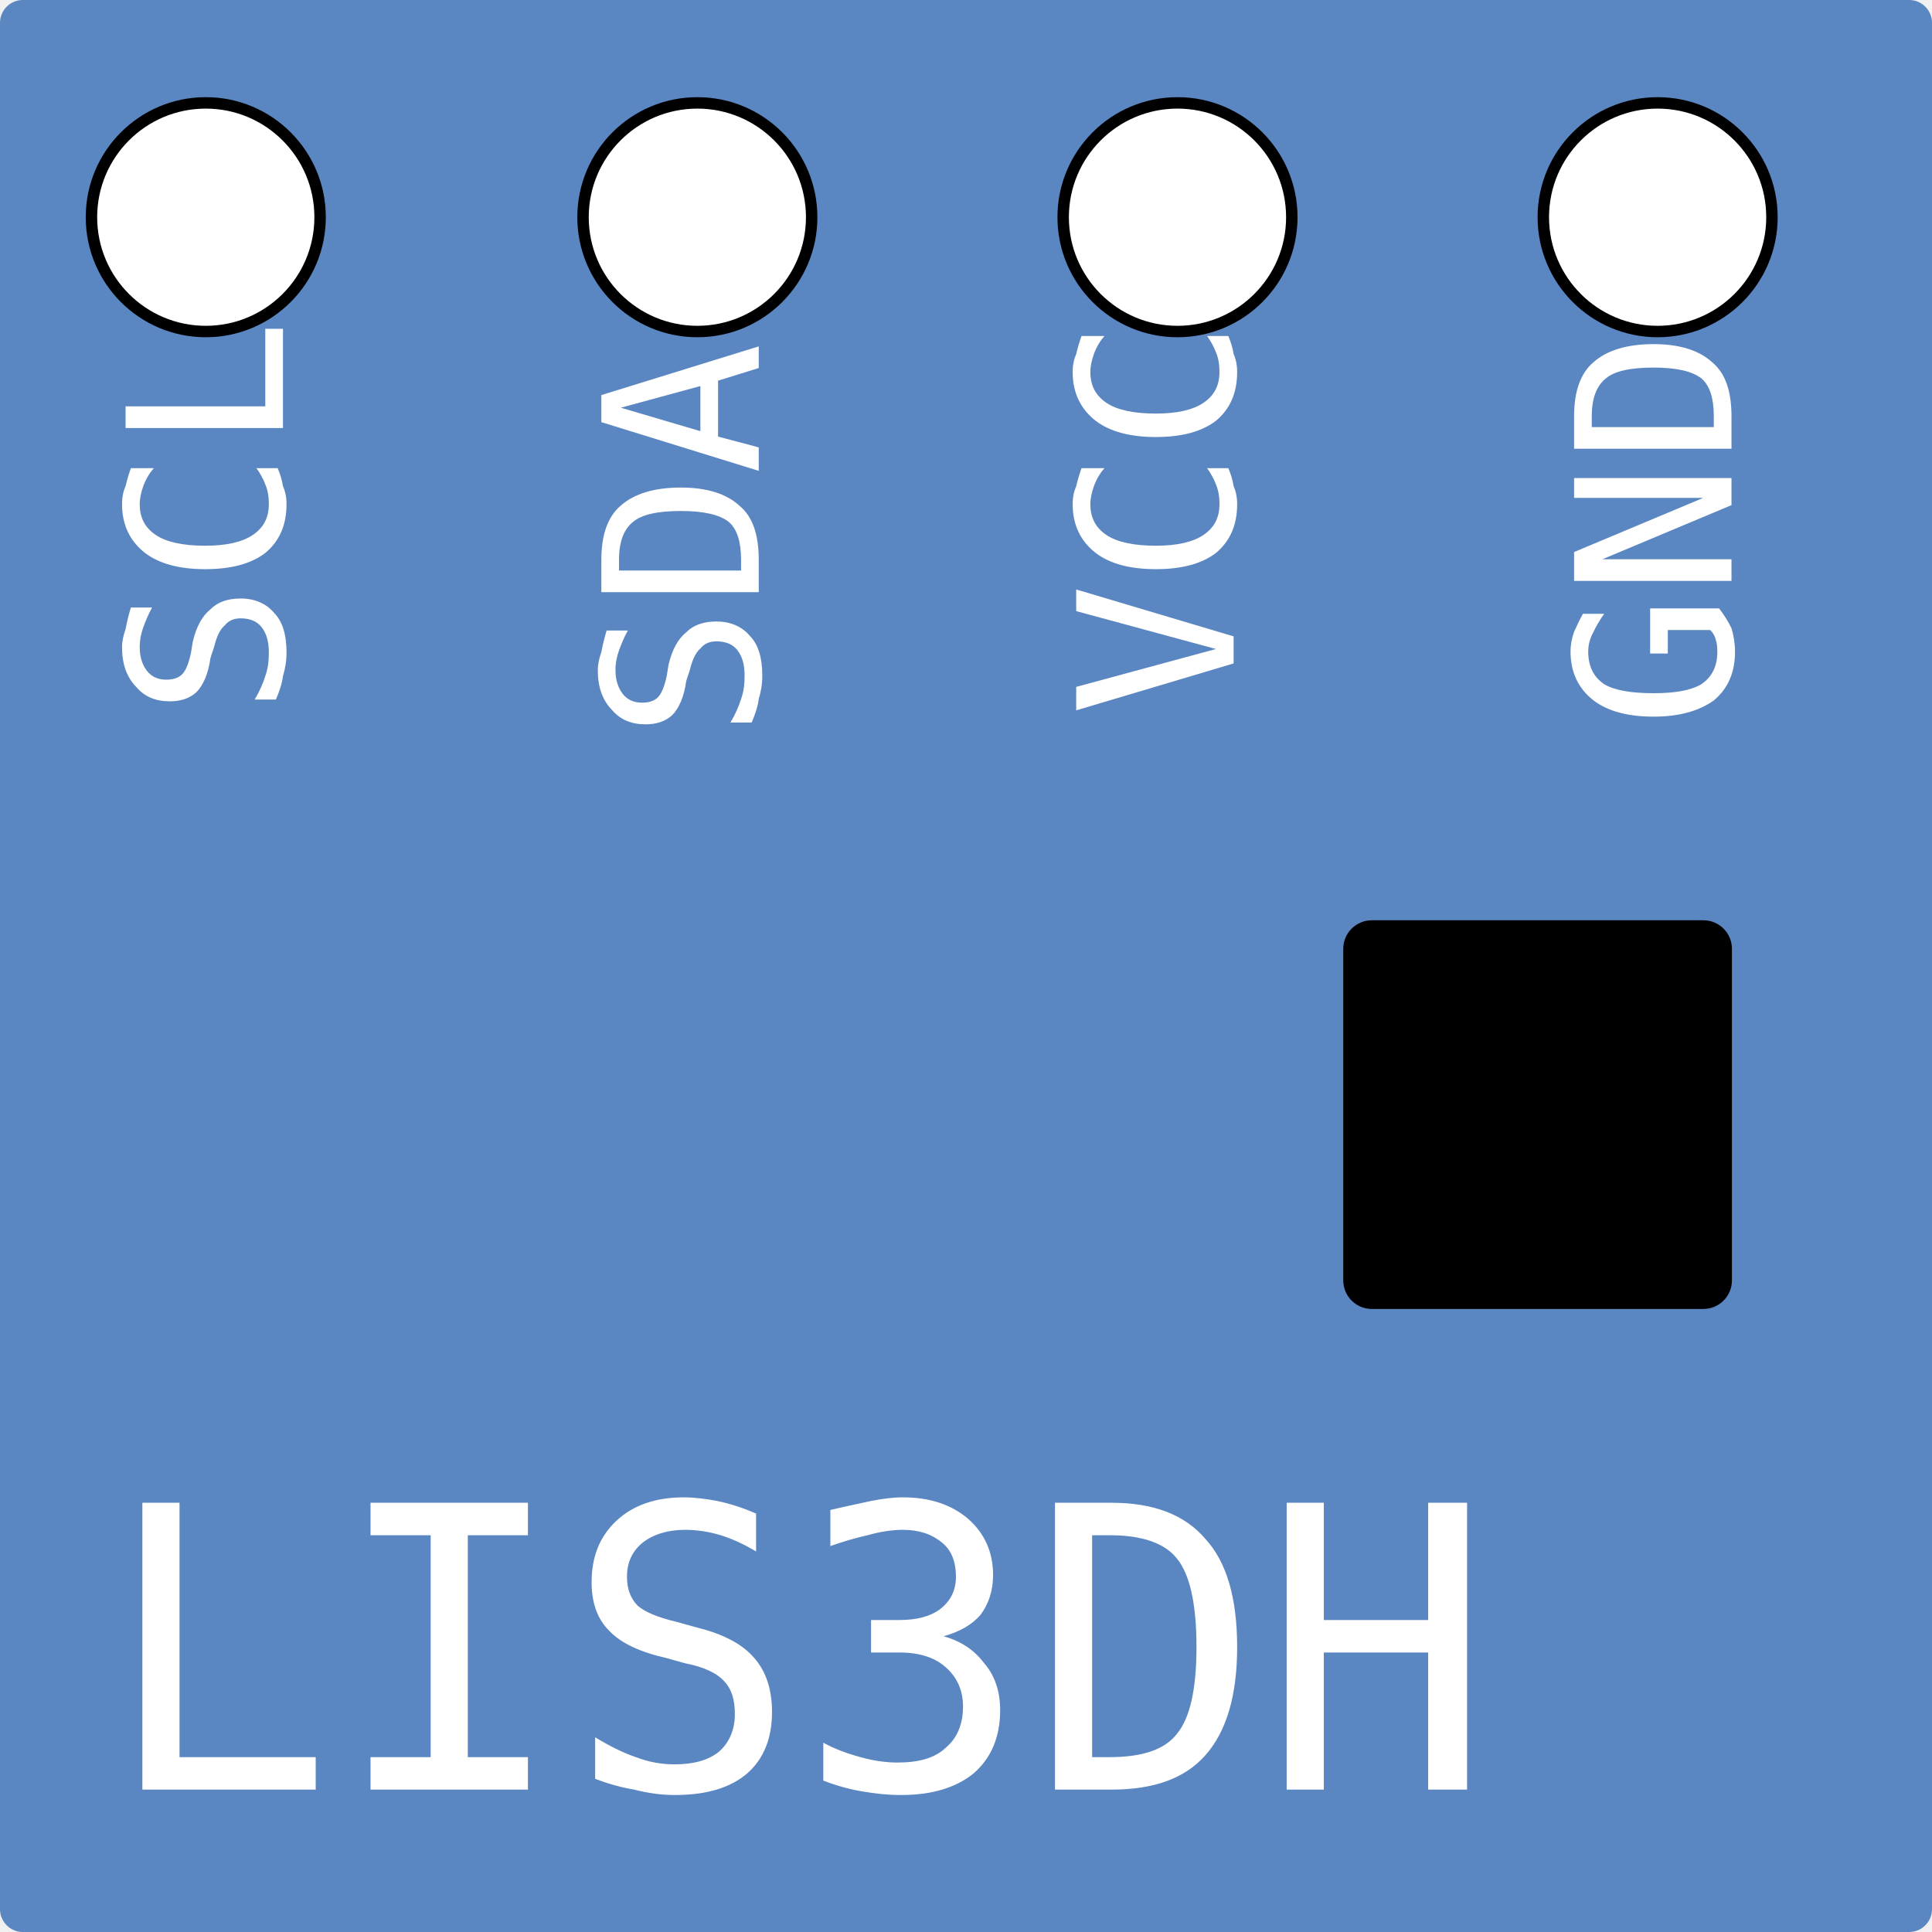
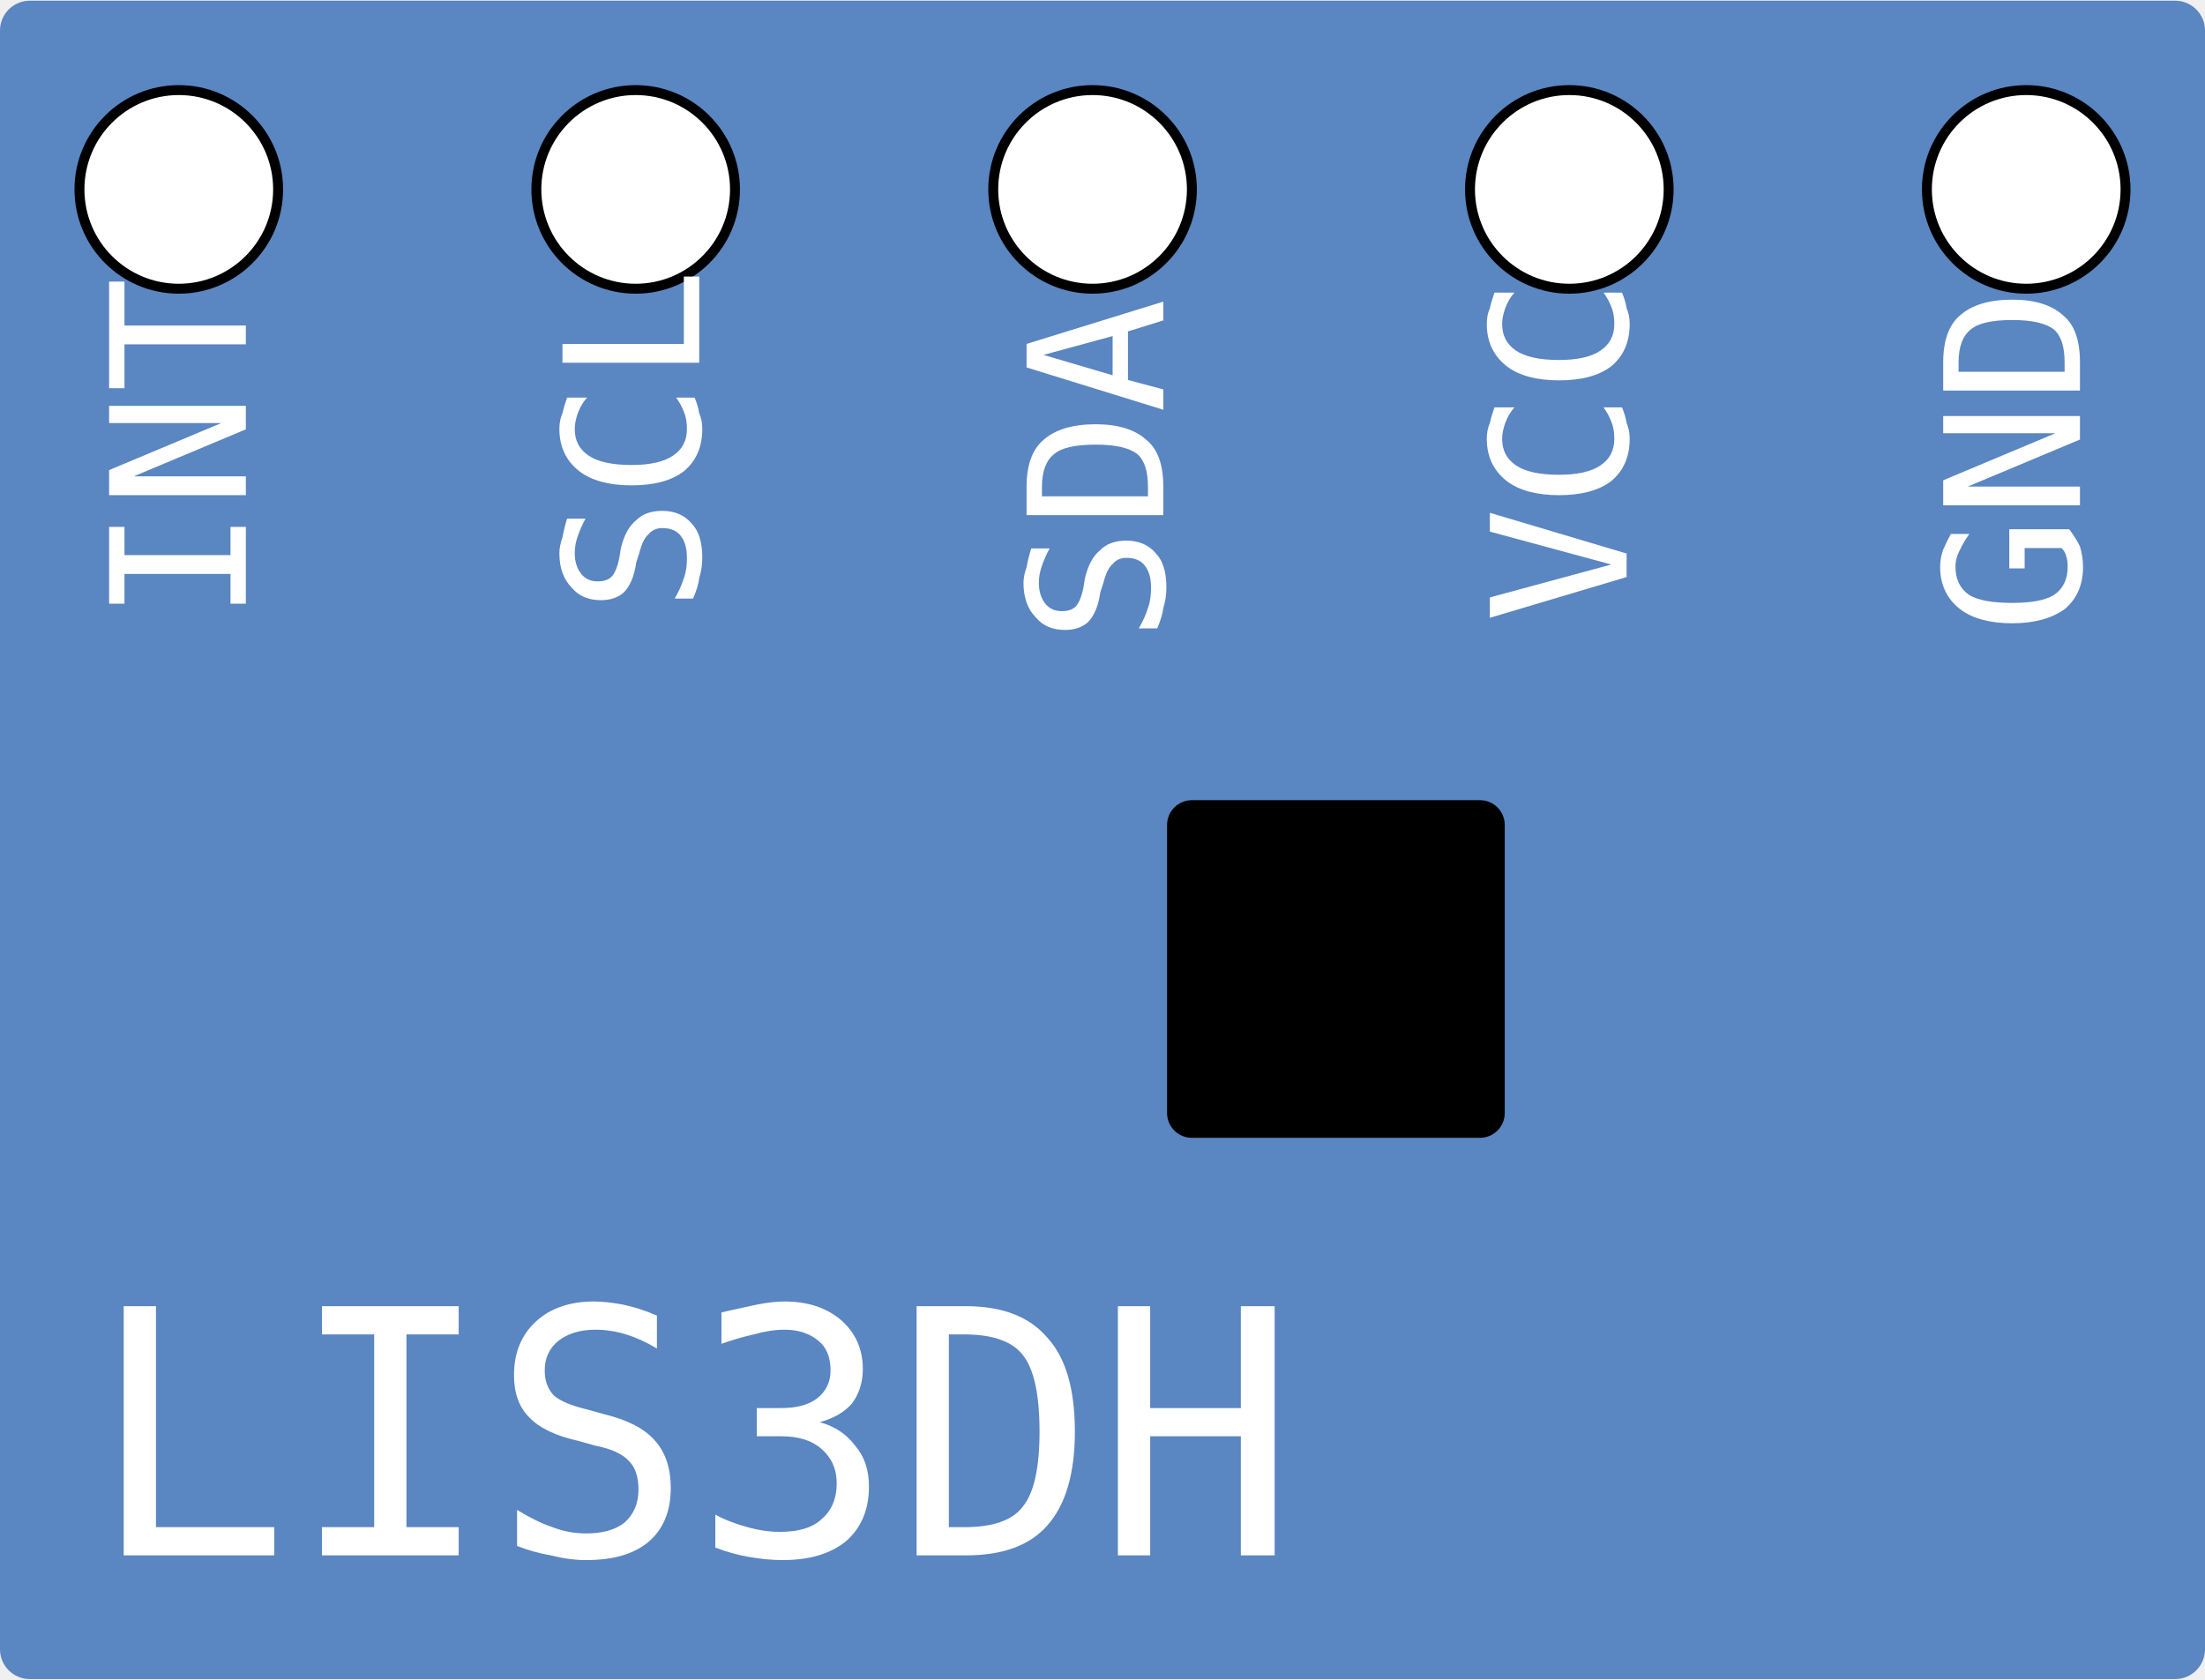
- <svg xmlns="http://www.w3.org/2000/svg" width="64" height="64" viewBox="0 0 16.9 16.9" id="svg4493">
-   <rect rx=".2" height="16.9" width="16.9" id="rect5038" fill="#5a86c2" stroke="#8e8e8e" stroke-width="0" />
-   <circle cy="1.9" cx="1.8" id="path5042-7-6" r="1" fill="#fff" stroke="#000" stroke-width=".1" />
-   <circle cy="1.9" cx="6.1" id="path5042-7-3" r="1" fill="#fff" stroke="#000" stroke-width=".1" />
-   <circle cy="1.9" cx="10.3" id="path5042-7-1" r="1" fill="#fff" stroke="#000" stroke-width=".1" />
-   <circle cy="1.9" cx="14.5" id="path5042-7-0" r="1" fill="#fff" stroke="#000" stroke-width=".1" />
+ <svg xmlns="http://www.w3.org/2000/svg" width="84" height="64" viewBox="0 0 22.2 16.9" id="svg4493">
+   <rect rx=".3" height="16.9" width="22.2" id="rect5038" fill="#5a86c2" stroke="#8e8e8e" stroke-width="0" />
  <text id="text5094" y="15.5" x=".9" style="line-height:1.25;-inkscape-font-specification:consolas" font-weight="400" font-size="3.4" letter-spacing="0" word-spacing="0" transform="scale(.99014 1.00996)" font-family="consolas" fill="#fff" stroke-width=".1">
    <tspan y="15.5" x=".9" id="tspan5092">LIS3DH</tspan>
  </text>
  <rect rx=".2" y="8.1" x="11.8" height="3.3" width="3.3" id="rect5096" stroke="#000" stroke-width=".1" />
-   <text transform="matrix(0 -1.00996 .99014 0 0 0)" id="text5100-8-5" y="2.5" x="-6.2" style="line-height:1.25;-inkscape-font-specification:consolas" font-weight="400" font-size="1.9" letter-spacing="0" word-spacing="0" font-family="consolas" fill="#fff" stroke-width=".1">
-     <tspan y="2.5" x="-6.2" id="tspan5098-2-4">SCL</tspan>
-   </text>
-   <text transform="matrix(0 -1.00996 .99014 0 0 0)" id="text5100-8-5-4" y="6.7" x="-6.4" style="line-height:1.25;-inkscape-font-specification:consolas" font-weight="400" font-size="1.9" letter-spacing="0" word-spacing="0" font-family="consolas" fill="#fff" stroke-width=".1">
-     <tspan id="tspan5156" y="6.7" x="-6.4">SDA</tspan>
-   </text>
-   <text transform="matrix(0 -1.00996 .99014 0 0 0)" id="text5100-8-5-4-9" y="10.9" x="-6.2" style="line-height:1.25;-inkscape-font-specification:consolas" font-weight="400" font-size="1.9" letter-spacing="0" word-spacing="0" font-family="consolas" fill="#fff" stroke-width=".1">
-     <tspan id="tspan5156-5" y="10.9" x="-6.2">VCC</tspan>
-   </text>
-   <text transform="matrix(0 -1.00996 .99014 0 0 0)" id="text5100-8-5-4-9-3" y="15.3" x="-6.3" style="line-height:1.25;-inkscape-font-specification:consolas" font-weight="400" font-size="1.9" letter-spacing="0" word-spacing="0" font-family="consolas" fill="#fff" stroke-width=".1">
-     <tspan id="tspan5156-5-7" y="15.3" x="-6.3">GND</tspan>
-   </text>
+   <g id="g4585" fill="#fff" stroke-width=".1">
+     <circle r="1" id="path5042-7-6" cx="1.8" cy="1.9" stroke="#000" />
+     <text word-spacing="0" letter-spacing="0" font-size="1.9" font-weight="400" style="line-height:1.25;-inkscape-font-specification:consolas" x="-6.2" y="2.5" id="text5100-8-5" transform="matrix(0 -1.00996 .99014 0 0 0)" font-family="consolas">
+       <tspan id="tspan5098-2-4" x="-6.2" y="2.5">INT</tspan>
+     </text>
+   </g>
+   <g id="g4595" transform="translate(2.6)" fill="#fff" stroke-width=".1">
+     <circle r="1" id="path5042-7-3" cx="8.4" cy="1.9" stroke="#000" />
+     <text word-spacing="0" letter-spacing="0" font-size="1.9" font-weight="400" style="line-height:1.25;-inkscape-font-specification:consolas" x="-6.4" y="9.2" id="text5100-8-5-4" transform="matrix(0 -1.00996 .99014 0 0 0)" font-family="consolas">
+       <tspan x="-6.4" y="9.2" id="tspan5156">SDA</tspan>
+     </text>
+   </g>
+   <g id="g4600" transform="translate(4)" fill="#fff" stroke-width=".1">
+     <circle r="1" id="path5042-7-1" cx="11.8" cy="1.9" stroke="#000" />
+     <text word-spacing="0" letter-spacing="0" font-size="1.9" font-weight="400" style="line-height:1.25;-inkscape-font-specification:consolas" x="-6.2" y="12.5" id="text5100-8-5-4-9" transform="matrix(0 -1.00996 .99014 0 0 0)" font-family="consolas">
+       <tspan x="-6.2" y="12.5" id="tspan5156-5">VCC</tspan>
+     </text>
+   </g>
+   <g id="g4605" transform="translate(5.3)" fill="#fff" stroke-width=".1">
+     <circle r="1" id="path5042-7-0" cx="15.1" cy="1.9" stroke="#000" />
+     <text word-spacing="0" letter-spacing="0" font-size="1.9" font-weight="400" style="line-height:1.25;-inkscape-font-specification:consolas" x="-6.3" y="15.8" id="text5100-8-5-4-9-3" transform="matrix(0 -1.00996 .99014 0 0 0)" font-family="consolas">
+       <tspan x="-6.3" y="15.8" id="tspan5156-5-7">GND</tspan>
+     </text>
+   </g>
+   <g id="g4590" transform="translate(1.3)" fill="#fff" stroke-width=".1">
+     <circle r="1" id="path5042-7-6-2" cx="5.1" cy="1.9" stroke="#000" />
+     <text word-spacing="0" letter-spacing="0" font-size="1.9" font-weight="400" style="line-height:1.25;-inkscape-font-specification:consolas" x="-6.1" y="5.8" id="text5100-8-5-47" transform="matrix(0 -1.00996 .99014 0 0 0)" font-family="consolas">
+       <tspan id="tspan5098-2-4-5" x="-6.1" y="5.8">SCL</tspan>
+     </text>
+   </g>
</svg>
